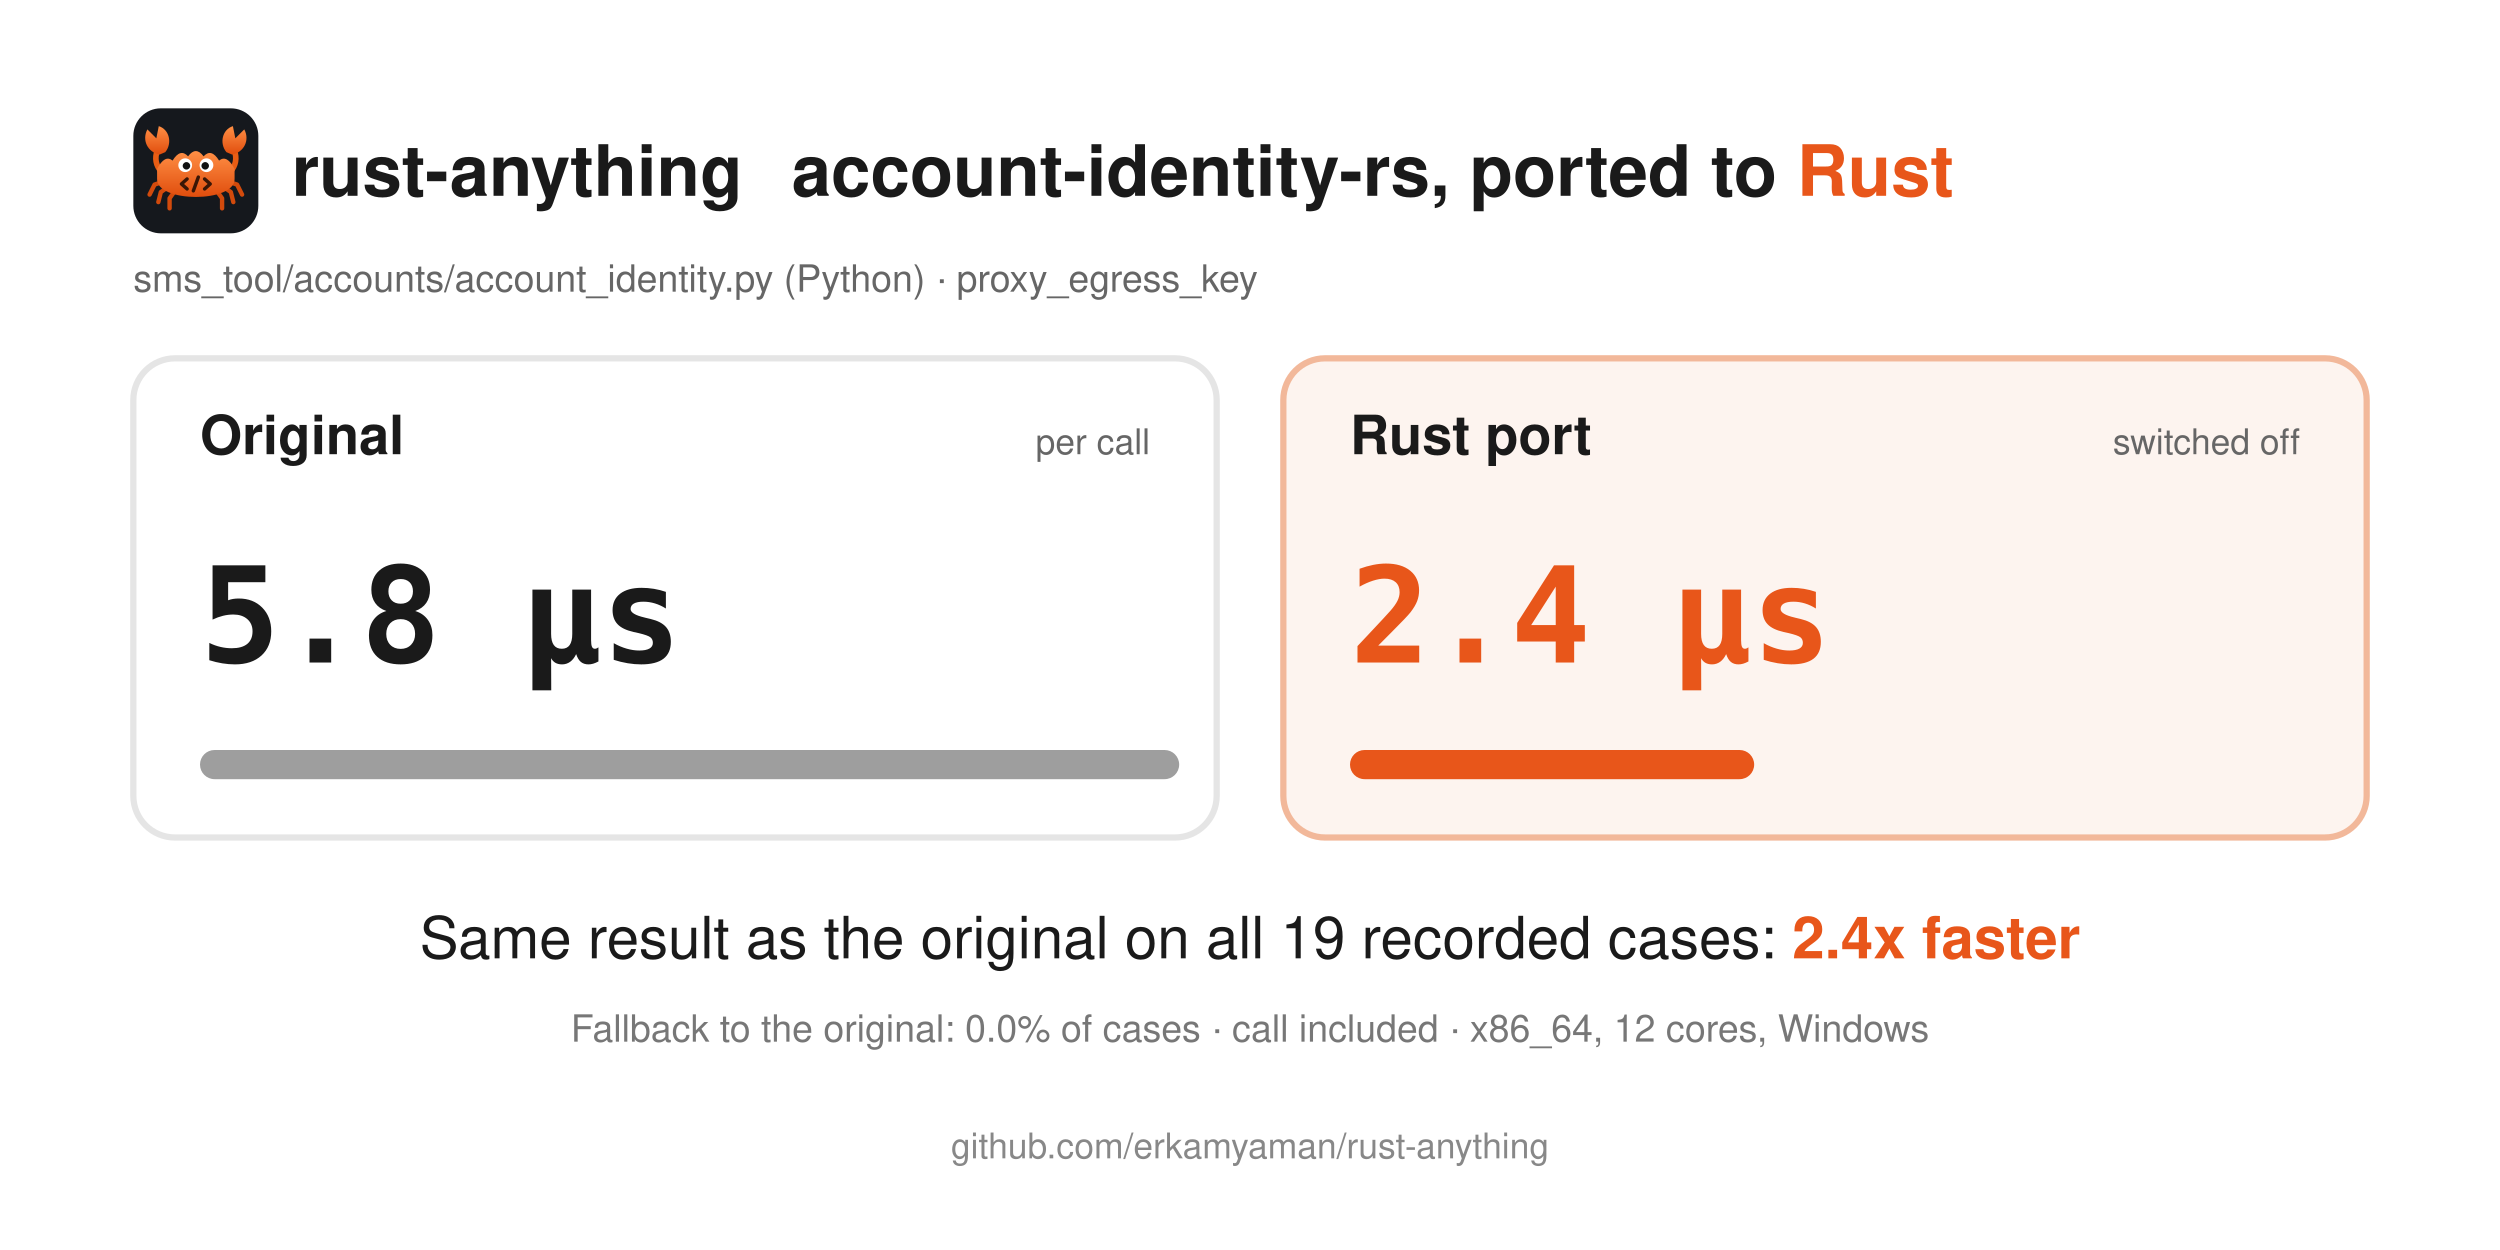
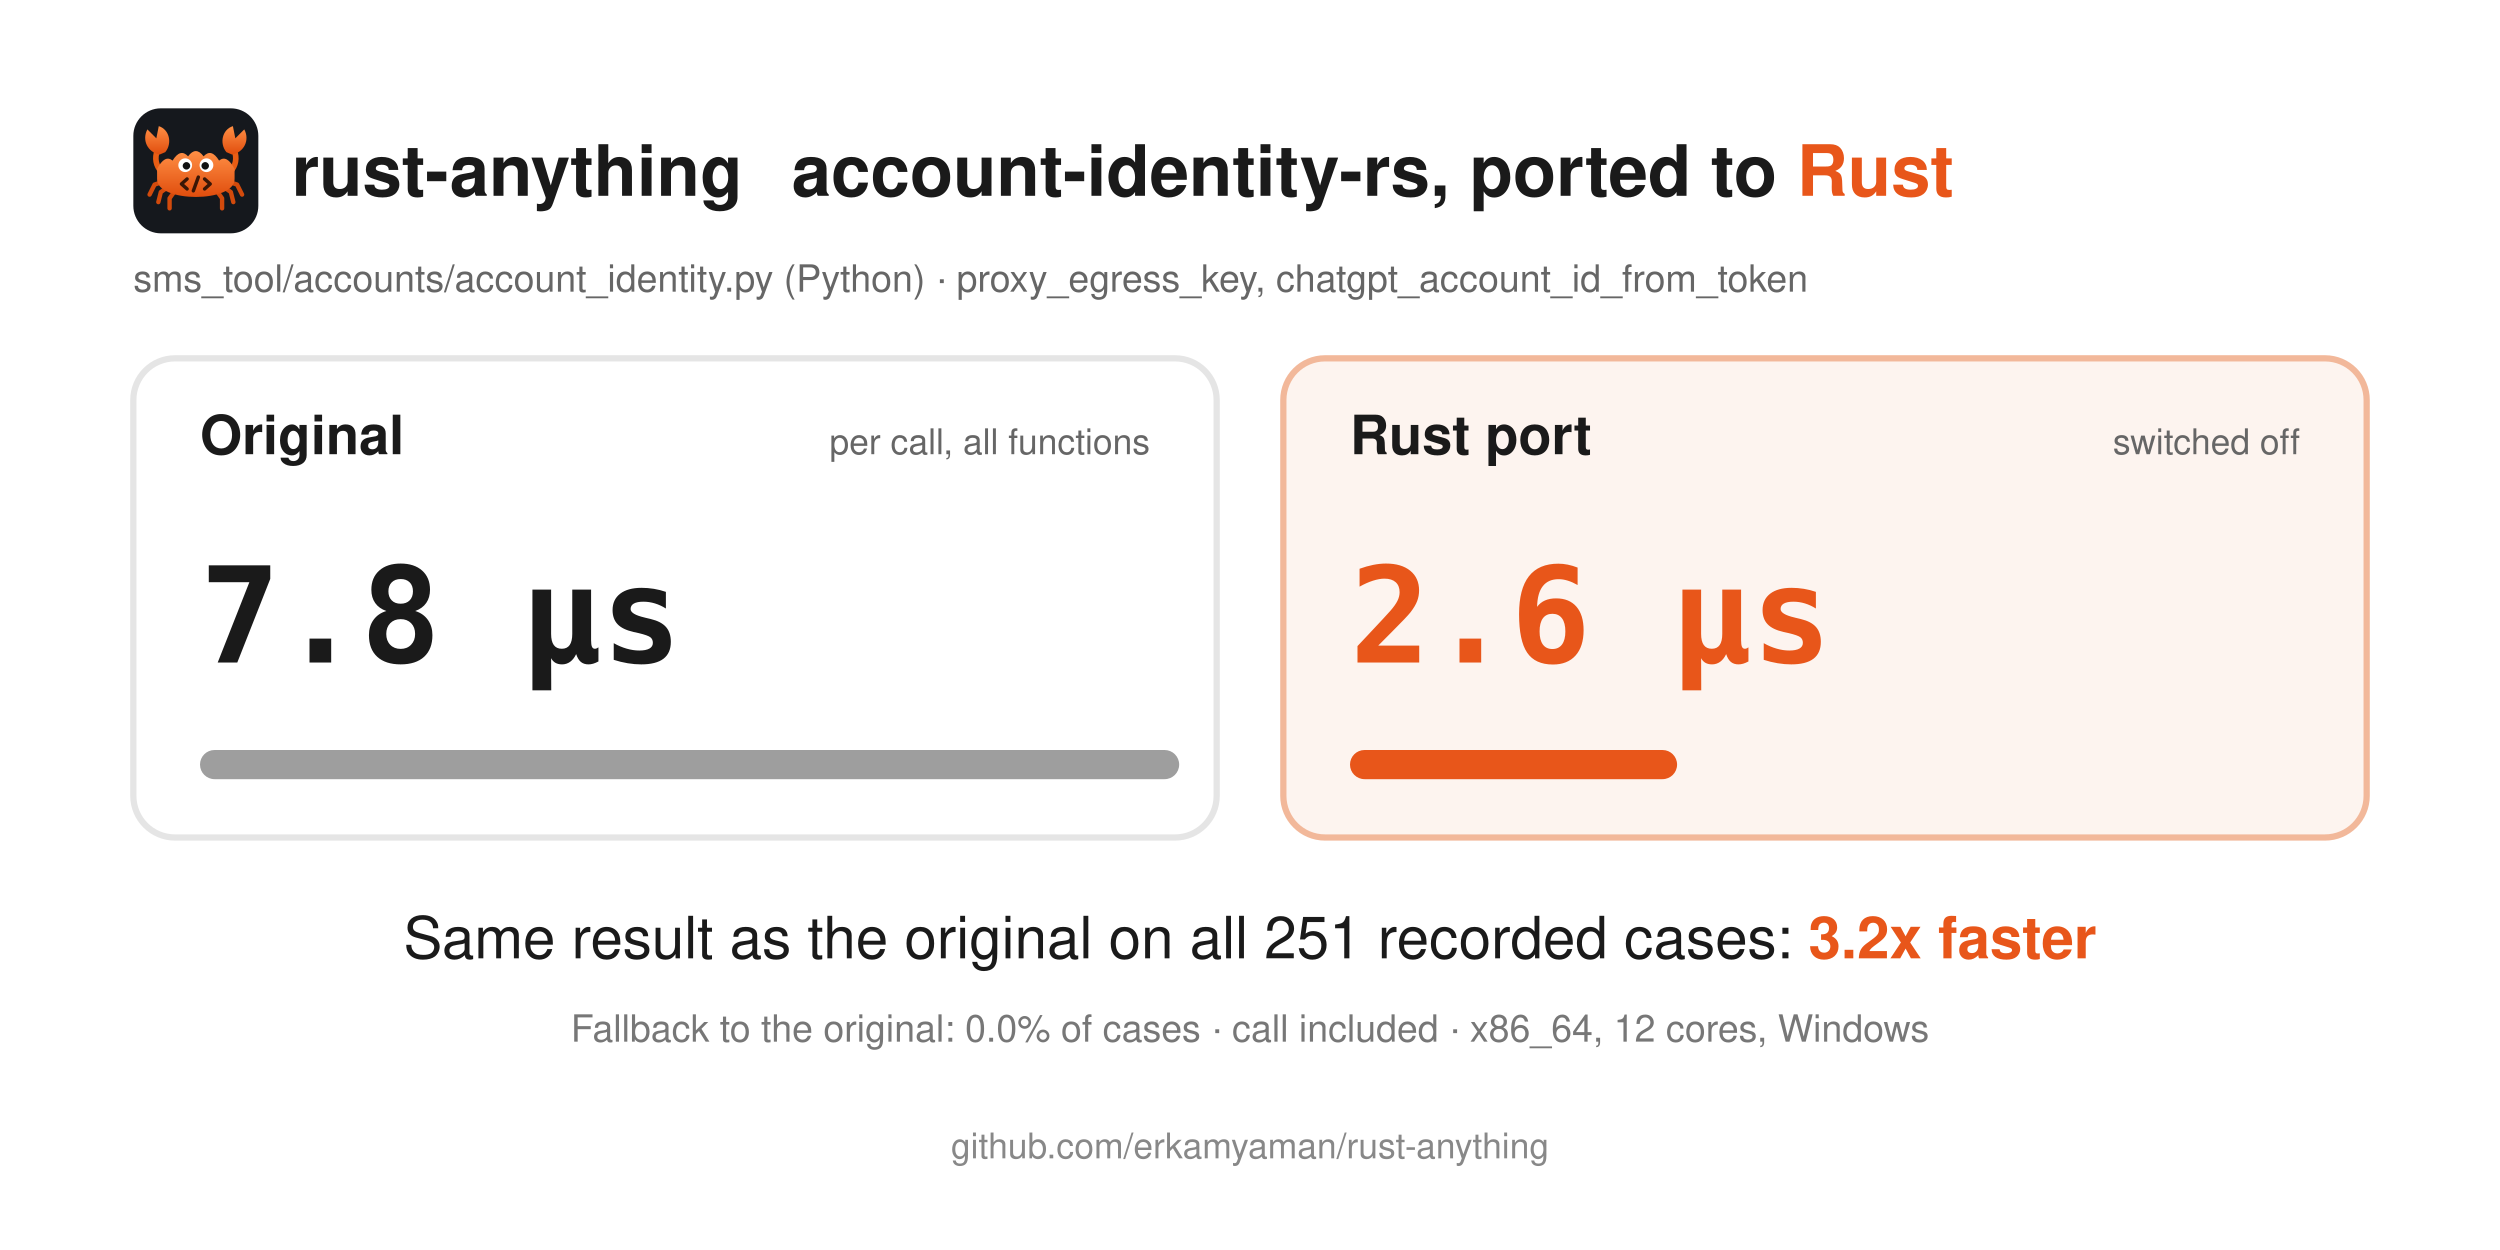
- <svg xmlns="http://www.w3.org/2000/svg" width="1200" height="600" viewBox="0 0 1200 600" role="img" aria-label="account-identity-rs: 19 of 19 recorded cases match, 2.4x faster">
+ <svg xmlns="http://www.w3.org/2000/svg" width="1200" height="600" viewBox="0 0 1200 600" role="img" aria-label="account-identity-rs: 251 of 251 recorded cases match, 3.2x faster">
  <rect width="1200" height="600" fill="#ffffff" />
  <g font-family="-apple-system, BlinkMacSystemFont, 'Segoe UI', Helvetica, Arial, sans-serif">
    <svg x="64" y="52" width="60" height="60" viewBox="0 0 200 200">
      <rect width="200" height="200" rx="44" fill="#15181d" />
      <defs>
        <linearGradient id="shell" x1="0" y1="0" x2="0" y2="1">
          <stop offset="0" stop-color="#ff8f45" />
          <stop offset="1" stop-color="#e04d0d" />
        </linearGradient>
      </defs>
      <g transform="translate(0,-8)">
        <path d="M52,124 L34,130 L26,146" stroke="#d24a0c" stroke-width="7" stroke-linecap="round" stroke-linejoin="round" fill="none" />
        <path d="M58,132 L44,142 L40,158" stroke="#d24a0c" stroke-width="7" stroke-linecap="round" stroke-linejoin="round" fill="none" />
        <path d="M68,138 L58,152 L58,168" stroke="#d24a0c" stroke-width="7" stroke-linecap="round" stroke-linejoin="round" fill="none" />
        <path d="M148,124 L166,130 L174,146" stroke="#d24a0c" stroke-width="7" stroke-linecap="round" stroke-linejoin="round" fill="none" />
        <path d="M142,132 L156,142 L160,158" stroke="#d24a0c" stroke-width="7" stroke-linecap="round" stroke-linejoin="round" fill="none" />
        <path d="M132,138 L142,152 L142,168" stroke="#d24a0c" stroke-width="7" stroke-linecap="round" stroke-linejoin="round" fill="none" />
        <path d="M48,112 C38,104 34,92 37,80" stroke="#e85d14" stroke-width="9" stroke-linecap="round" fill="none" />
        <path d="M152,112 C162,104 166,92 163,80" stroke="#e85d14" stroke-width="9" stroke-linecap="round" fill="none" />
        <g transform="translate(42,82) scale(1.3,1.3)">
          <path d="M0,0 C-15,-3 -22,-18 -15,-31 L-4,-20 L-1,-35 C12,-31 16,-14 7,-3 Z" fill="url(#shell)" />
        </g>
        <g transform="translate(158,82) scale(-1.3,1.3)">
          <path d="M0,0 C-15,-3 -22,-18 -15,-31 L-4,-20 L-1,-35 C12,-31 16,-14 7,-3 Z" fill="url(#shell)" />
        </g>
        <path d="M38.0,120.4 L38.0,105.0 Q50.4,81.4 62.8,91.6 Q75.2,71.4 87.6,84.8 Q100.0,68.0 112.4,84.8 Q124.8,71.4 137.2,91.6 Q149.6,81.4 162.0,105.0 L162.0,120.4 C164.0,159.6 36.0,159.6 38.0,120.4 Z" fill="url(#shell)" />
        <circle cx="83" cy="99" r="11" fill="#fff" />
        <circle cx="117" cy="99" r="11" fill="#fff" />
        <circle cx="85" cy="100" r="6" fill="#111" />
        <circle cx="115" cy="100" r="6" fill="#111" />
        <g stroke="#3a1606" stroke-width="5.5" stroke-linecap="round" stroke-linejoin="round" fill="none">
          <path d="M86,121 L77,129 L86,137" />
          <path d="M104,118 L96,140" />
          <path d="M114,121 L123,129 L114,137" />
        </g>
      </g>
    </svg>
    <text x="140" y="94" font-size="34" font-weight="700" fill="#1a1a1a">rust-anything</text>
    <text x="380" y="94" font-size="34" font-weight="700" fill="#1a1a1a">account-identity-rs, ported to <tspan fill="#e8561a">Rust</tspan>
    </text>
-     <text x="64" y="140" font-size="18" fill="#666666">sms_tool/accounts/account_identity.py (Python) · proxy_egress_key</text>
+     <text x="64" y="140" font-size="18" fill="#666666">sms_tool/accounts/account_identity.py (Python) · proxy_egress_key, chatgpt_account_id_from_token</text>
    <rect x="64" y="172" width="520" height="230" rx="20" fill="#ffffff" stroke="#e5e5e5" stroke-width="3" />
    <text x="96" y="218" font-size="26" font-weight="700" fill="#1a1a1a">Original</text>
-     <text x="552" y="218" font-size="17" fill="#666666" text-anchor="end">per call</text>
-     <text x="96" y="318" font-family="ui-monospace, SFMono-Regular, Menlo, Consolas, monospace" font-size="64" font-weight="700" fill="#1a1a1a">5.8 µs</text>
+     <text x="552" y="218" font-size="17" fill="#666666" text-anchor="end">per call, all functions</text>
+     <text x="96" y="318" font-family="ui-monospace, SFMono-Regular, Menlo, Consolas, monospace" font-size="64" font-weight="700" fill="#1a1a1a">7.8 µs</text>
    <rect x="96" y="360" width="470" height="14" rx="7" fill="#9e9e9e" />
    <rect x="616" y="172" width="520" height="230" rx="20" fill="#fdf4ef" stroke="#f2b89a" stroke-width="3" />
    <text x="648" y="218" font-size="26" font-weight="700" fill="#1a1a1a">Rust port</text>
    <text x="1104" y="218" font-size="17" fill="#666666" text-anchor="end">switched off</text>
-     <text x="648" y="318" font-family="ui-monospace, SFMono-Regular, Menlo, Consolas, monospace" font-size="64" font-weight="700" fill="#e8561a">2.4 µs</text>
-     <rect x="648" y="360" width="194" height="14" rx="7" fill="#e8561a" />
-     <text x="600" y="460" font-size="28" fill="#1a1a1a" text-anchor="middle">Same result as the original on all 19 recorded cases: <tspan font-weight="700" fill="#e8561a">2.4x faster</tspan>
+     <text x="648" y="318" font-family="ui-monospace, SFMono-Regular, Menlo, Consolas, monospace" font-size="64" font-weight="700" fill="#e8561a">2.6 µs</text>
+     <rect x="648" y="360" width="157" height="14" rx="7" fill="#e8561a" />
+     <text x="600" y="460" font-size="28" fill="#1a1a1a" text-anchor="middle">Same result as the original on all 251 recorded cases: <tspan font-weight="700" fill="#e8561a">3.2x faster</tspan>
    </text>
    <text x="600" y="500" font-size="18" fill="#777777" text-anchor="middle">Fallback to the original: 0.0% of cases · call included · x86_64, 12 cores, Windows</text>
    <text x="600" y="556" font-size="17" fill="#888888" text-anchor="middle">github.com/erkamyaman/rust-anything</text>
  </g>
</svg>
